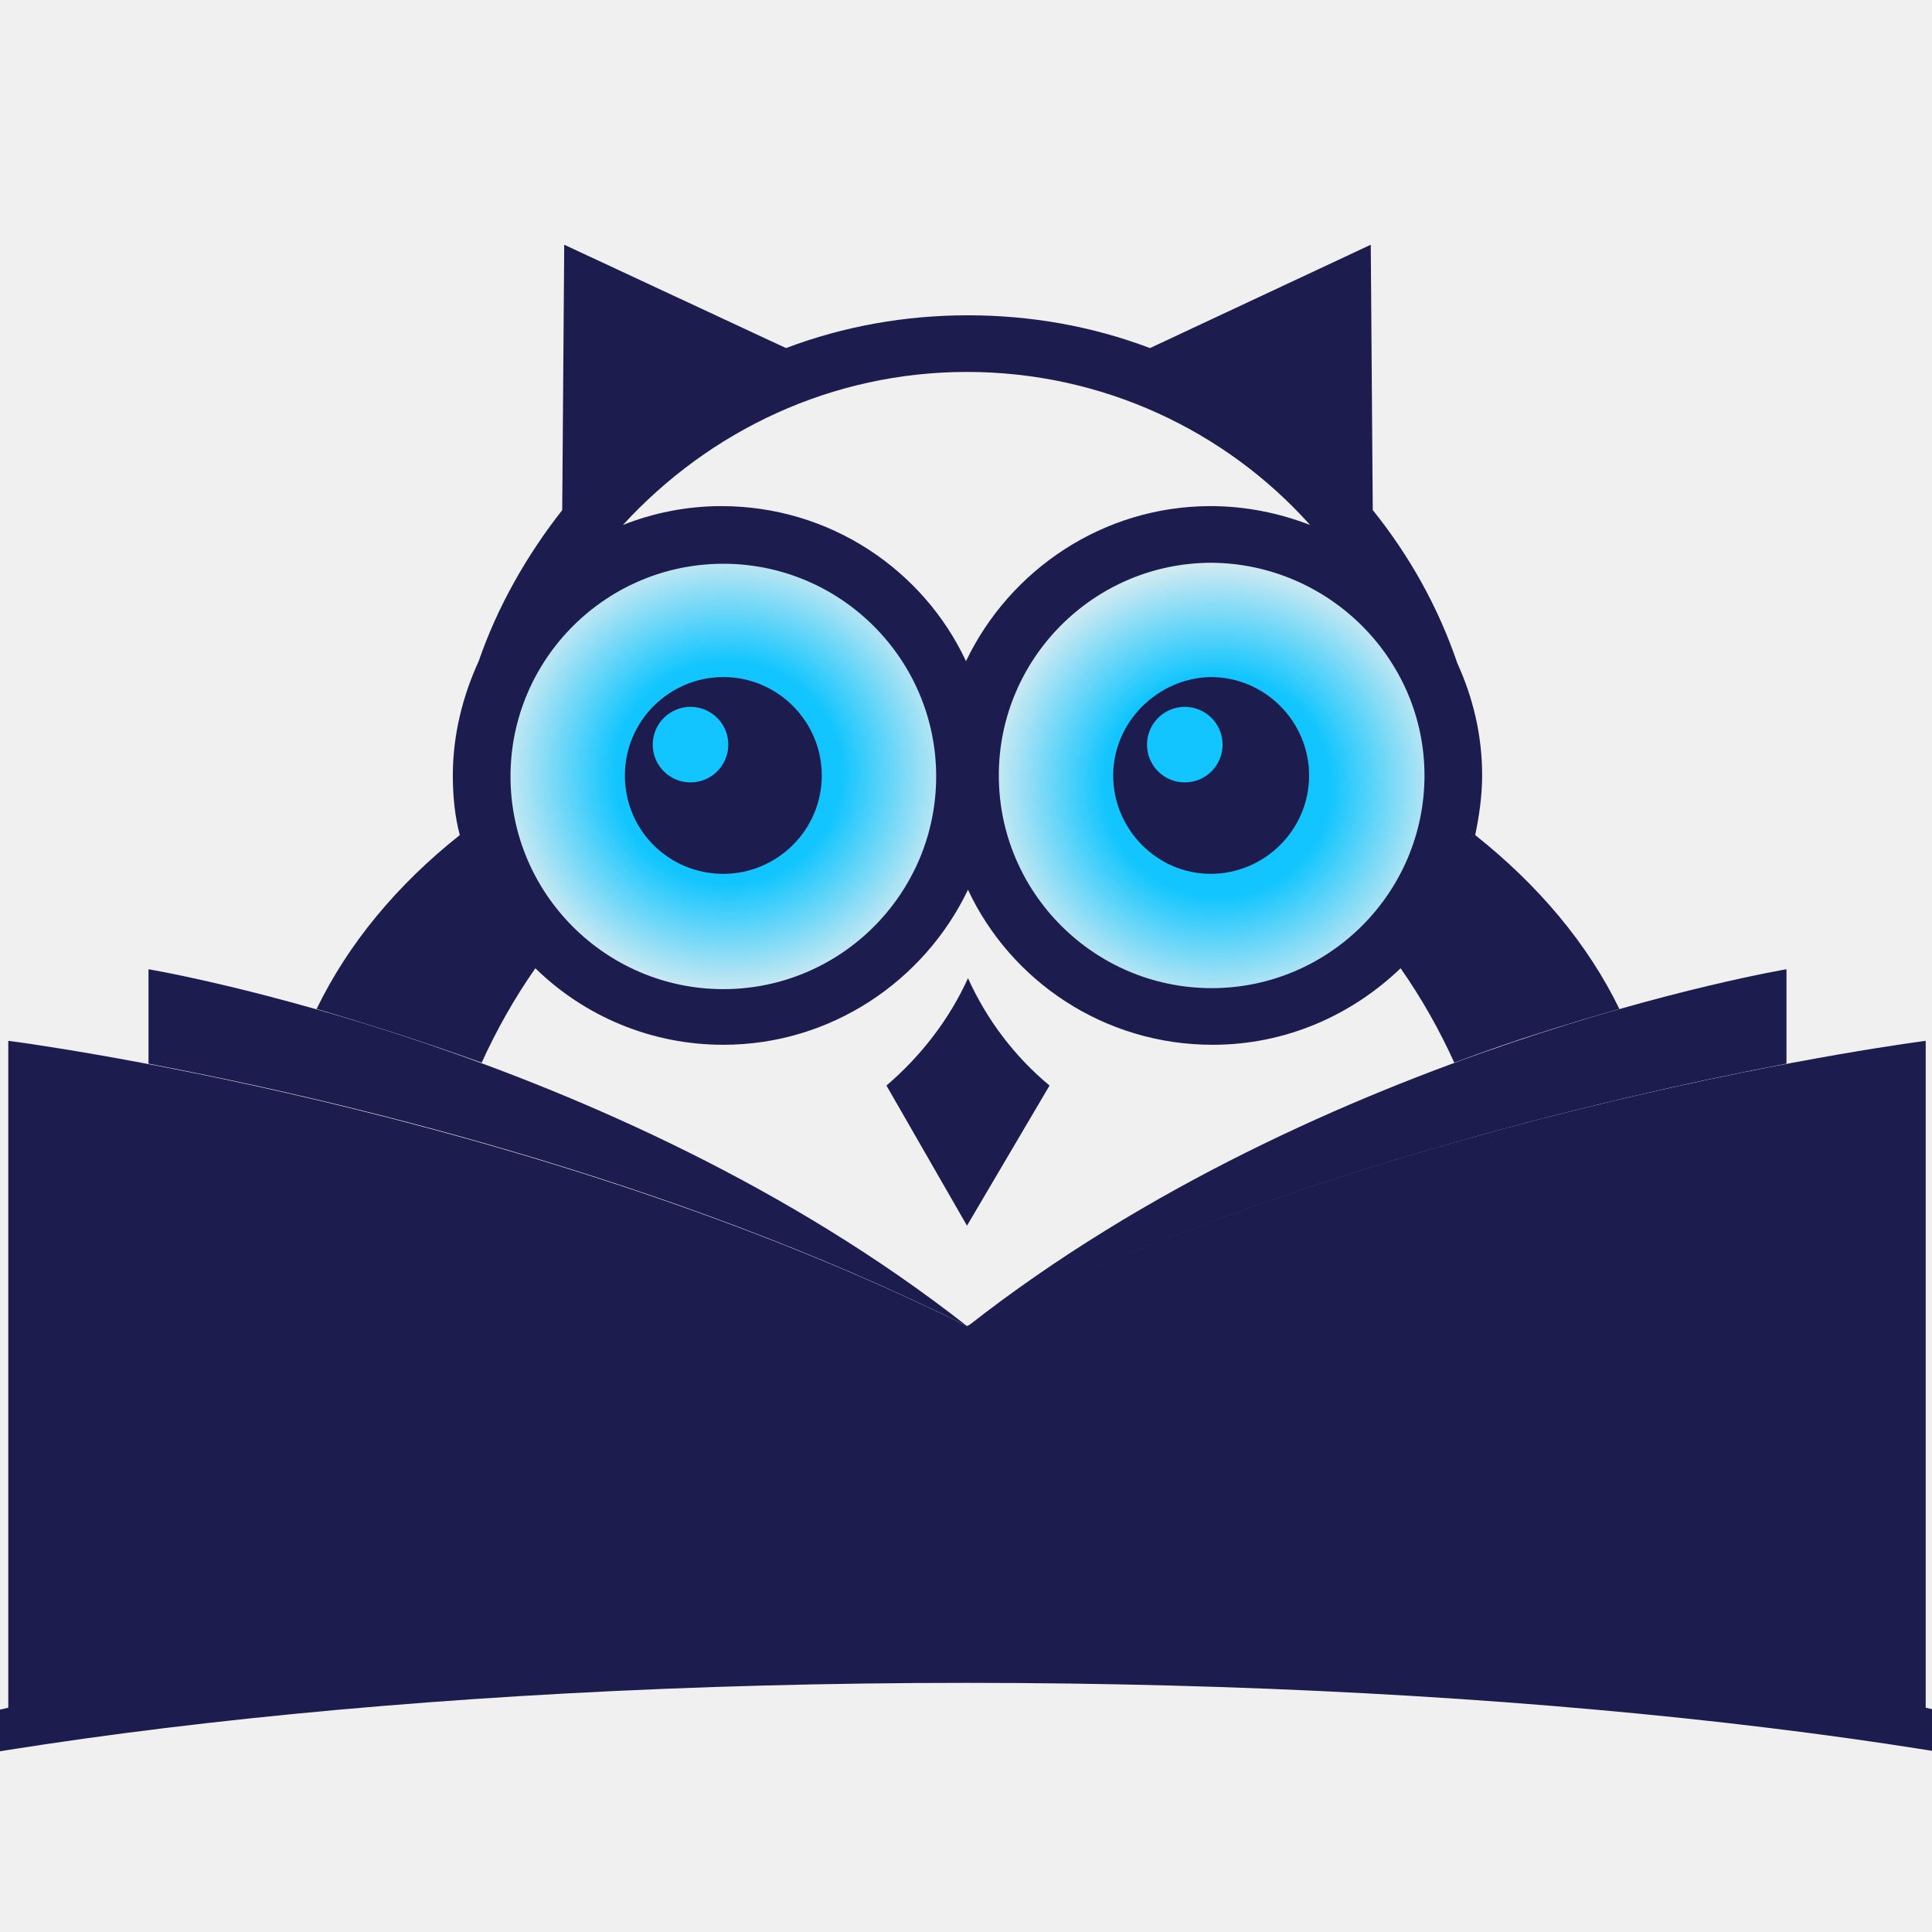
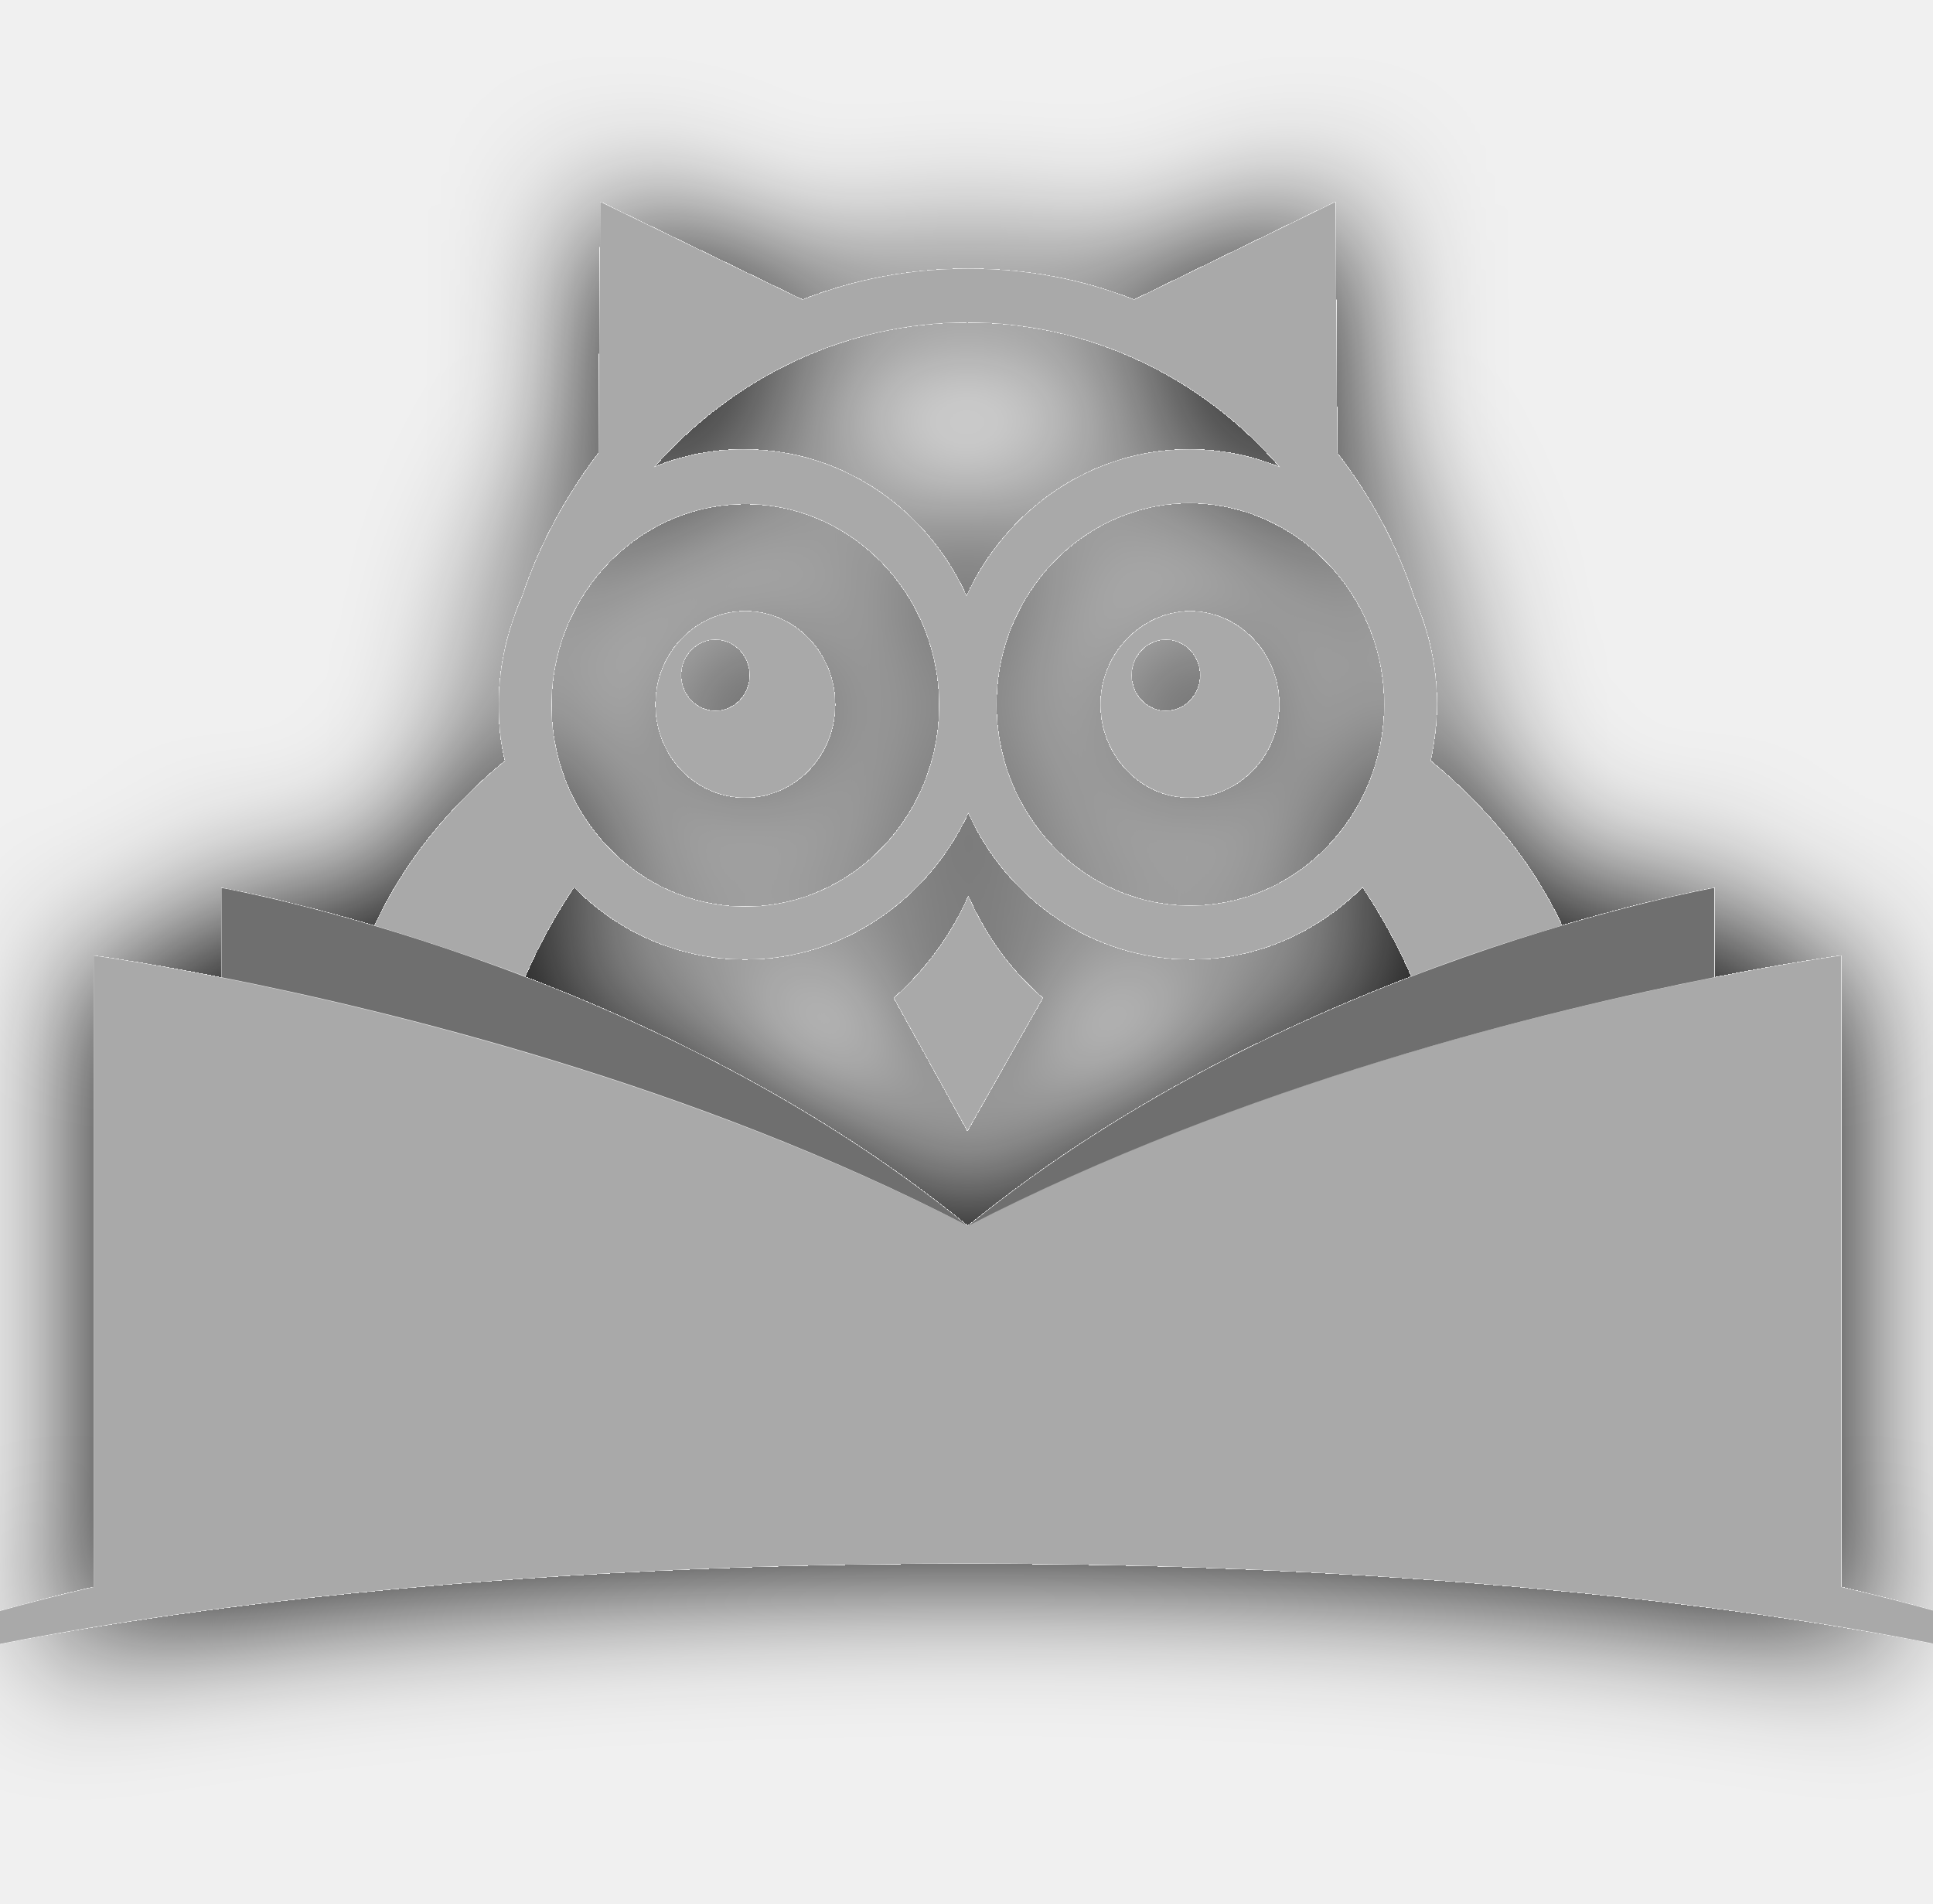
- <svg xmlns="http://www.w3.org/2000/svg" width="150" height="150" viewBox="0 0 150 150" fill="none">
-   <g clip-path="url(#clip0_297_2927)">
-     <rect x="69" y="36" width="51" height="50" fill="url(#paint0_radial_297_2927)" />
-     <rect x="31" y="35" width="51" height="50" fill="url(#paint1_radial_297_2927)" />
-     <path d="M149.512 132.586V80.809C149.512 80.809 109.515 85.901 75.077 102.955C40.64 85.901 0.643 80.809 0.643 80.809V132.586C-11.094 135.21 -20.591 138.373 -27 142C-5.38 135.21 32.223 130.657 75 130.657C117.777 130.657 155.38 135.132 177 142C170.668 138.373 161.248 135.21 149.512 132.586Z" fill="#1C1D4E" />
-     <path d="M11.53 75.253V82.583C25.737 85.284 51.681 91.303 75.077 102.955C47.434 81.272 11.53 75.253 11.53 75.253Z" fill="#1C1D4E" />
-     <path d="M138.702 75.253C138.702 75.253 102.797 81.272 75.154 102.955C98.55 91.38 124.494 85.284 138.702 82.583V75.253Z" fill="#1C1D4E" />
-     <path d="M75.154 75.947C73.687 79.188 71.448 82.043 68.823 84.281L75.077 95.161L81.486 84.281C78.784 82.043 76.622 79.188 75.154 75.947Z" fill="#1C1D4E" />
-     <path d="M56.16 67.845C60.329 67.845 63.804 64.45 63.804 60.206C63.804 56.039 60.407 52.566 56.16 52.566C51.99 52.566 48.516 55.962 48.516 60.206C48.516 64.45 51.913 67.845 56.16 67.845ZM53.612 54.881C55.233 54.881 56.546 56.193 56.546 57.814C56.546 59.434 55.233 60.746 53.612 60.746C51.99 60.746 50.678 59.434 50.678 57.814C50.678 56.193 51.99 54.881 53.612 54.881Z" fill="#1C1D4E" />
-     <path d="M86.428 60.206C86.428 64.373 89.825 67.845 93.995 67.845C98.164 67.845 101.639 64.45 101.639 60.206C101.639 56.039 98.242 52.566 93.995 52.566C89.902 52.644 86.428 56.039 86.428 60.206ZM94.921 57.814C94.921 59.434 93.609 60.746 91.987 60.746C90.366 60.746 89.053 59.434 89.053 57.814C89.053 56.193 90.366 54.881 91.987 54.881C93.609 54.881 94.921 56.193 94.921 57.814Z" fill="#1C1D4E" />
-     <path d="M41.566 75.176C45.35 78.879 50.523 81.117 56.16 81.117C64.499 81.117 71.757 76.179 75.154 69.08C78.475 76.179 85.733 81.117 94.149 81.117C99.863 81.117 104.959 78.802 108.743 75.176C110.364 77.491 111.754 79.96 112.912 82.506C117.622 80.731 121.946 79.42 125.73 78.339C123.259 73.246 119.398 68.694 114.534 64.836C114.843 63.37 115.074 61.749 115.074 60.206C115.074 57.119 114.379 54.187 113.144 51.486C111.677 47.165 109.438 43.152 106.581 39.603L106.426 19L89.285 27.025C84.806 25.328 80.019 24.479 75.154 24.479C70.29 24.479 65.503 25.328 61.024 27.025L43.806 19L43.651 39.603C40.871 43.152 38.632 47.088 37.165 51.332C35.93 54.033 35.157 57.042 35.157 60.206C35.157 61.826 35.312 63.37 35.698 64.836C30.834 68.694 27.05 73.246 24.579 78.339C28.285 79.42 32.687 80.809 37.397 82.506C38.555 79.96 39.945 77.491 41.566 75.176ZM110.596 60.206C110.596 69.311 103.183 76.719 94.072 76.719C84.961 76.719 77.548 69.311 77.548 60.206C77.548 51.1 84.961 43.693 94.072 43.693C103.183 43.77 110.596 51.178 110.596 60.206ZM75.077 28.877C85.578 28.877 95.153 33.43 101.716 40.76C99.323 39.834 96.697 39.294 93.995 39.294C85.656 39.294 78.397 44.233 75 51.332C71.68 44.233 64.422 39.294 56.005 39.294C53.303 39.294 50.678 39.834 48.361 40.76C55.079 33.43 64.576 28.877 75.077 28.877ZM56.16 43.77C65.271 43.77 72.684 51.178 72.684 60.283C72.684 69.388 65.271 76.796 56.16 76.796C47.048 76.796 39.636 69.388 39.636 60.283C39.636 51.178 47.048 43.77 56.16 43.77Z" fill="#1C1D4E" />
+ <svg xmlns="http://www.w3.org/2000/svg" width="67" height="66" viewBox="0 0 67 66" fill="none">
+   <g clip-path="url(#clip0_345_1207)">
+     <g filter="url(#filter0_d_345_1207)">
+       <path d="M63.816 55.02V33.13C63.816 33.13 47.543 35.284 33.531 42.493C19.52 35.284 3.247 33.13 3.247 33.13V55.02C-1.528 56.129 -5.393 57.467 -8 59C0.796 56.129 16.096 54.205 33.5 54.205C50.904 54.205 66.204 56.097 75 59C72.424 57.467 68.591 56.129 63.816 55.02Z" fill="#A9A9A9" />
+       <path d="M7.676 30.782V33.881C13.457 35.023 24.012 37.567 33.531 42.493C22.285 33.326 7.676 30.782 7.676 30.782Z" fill="#6F6F6F" />
+       <path d="M59.418 30.782C59.418 30.782 44.81 33.326 33.563 42.493C43.082 37.6 53.637 35.023 59.418 33.881V30.782Z" fill="#6F6F6F" />
+       <path d="M33.563 31.075C32.966 32.445 32.055 33.652 30.987 34.599L33.532 39.198L36.139 34.599C35.039 33.652 34.16 32.445 33.563 31.075Z" fill="#A9A9A9" />
+       <path d="M25.835 27.65C27.531 27.65 28.945 26.215 28.945 24.42C28.945 22.659 27.562 21.191 25.835 21.191C24.138 21.191 22.724 22.626 22.724 24.42C22.724 26.215 24.107 27.65 25.835 27.65ZM24.798 22.169C25.458 22.169 25.992 22.724 25.992 23.409C25.992 24.094 25.458 24.649 24.798 24.649C24.138 24.649 23.604 24.094 23.604 23.409C23.604 22.724 24.138 22.169 24.798 22.169Z" fill="#A9A9A9" />
+       <path d="M38.15 24.42C38.15 26.182 39.532 27.65 41.228 27.65C42.925 27.65 44.338 26.215 44.338 24.42C44.338 22.659 42.956 21.191 41.228 21.191C39.563 21.223 38.15 22.659 38.15 24.42ZM41.605 23.409C41.605 24.094 41.071 24.649 40.411 24.649C39.752 24.649 39.218 24.094 39.218 23.409C39.218 22.724 39.752 22.169 40.411 22.169C41.071 22.169 41.605 22.724 41.605 23.409Z" fill="#A9A9A9" />
+       <path d="M19.897 30.749C21.436 32.315 23.541 33.261 25.835 33.261C29.227 33.261 32.181 31.173 33.563 28.172C34.914 31.173 37.867 33.261 41.291 33.261C43.616 33.261 45.689 32.282 47.229 30.749C47.888 31.728 48.454 32.772 48.925 33.848C50.841 33.098 52.601 32.543 54.14 32.087C53.135 29.933 51.564 28.009 49.585 26.378C49.711 25.758 49.805 25.073 49.805 24.42C49.805 23.115 49.522 21.876 49.019 20.734C48.422 18.907 47.511 17.211 46.349 15.71L46.286 7L39.312 10.393C37.49 9.675 35.542 9.316 33.563 9.316C31.584 9.316 29.636 9.675 27.814 10.393L20.808 7L20.745 15.71C19.614 17.211 18.703 18.875 18.106 20.669C17.604 21.811 17.29 23.083 17.29 24.42C17.29 25.105 17.352 25.758 17.509 26.378C15.53 28.009 13.991 29.933 12.986 32.087C14.494 32.543 16.284 33.13 18.201 33.848C18.672 32.772 19.237 31.728 19.897 30.749ZM47.983 24.42C47.983 28.27 44.967 31.401 41.26 31.401C37.553 31.401 34.537 28.27 34.537 24.42C34.537 20.571 37.553 17.439 41.26 17.439C44.967 17.472 47.983 20.604 47.983 24.42ZM33.532 11.176C37.804 11.176 41.7 13.1 44.37 16.2C43.396 15.808 42.328 15.58 41.228 15.58C37.835 15.58 34.882 17.668 33.5 20.669C32.149 17.668 29.196 15.58 25.772 15.58C24.672 15.58 23.604 15.808 22.662 16.2C25.395 13.1 29.259 11.176 33.532 11.176ZM25.835 17.472C29.542 17.472 32.558 20.604 32.558 24.453C32.558 28.302 29.542 31.434 25.835 31.434C22.128 31.434 19.112 28.302 19.112 24.453C19.112 20.604 22.128 17.472 25.835 17.472Z" fill="#A9A9A9" />
+     </g>
  </g>
  <defs>
-     <radialGradient id="paint0_radial_297_2927" cx="0" cy="0" r="1" gradientUnits="userSpaceOnUse" gradientTransform="translate(94.5 61) rotate(90) scale(25 25.5)">
-       <stop offset="0.347" stop-color="#00C2FF" stop-opacity="0.92" />
-       <stop offset="0.745" stop-color="#00C2FF" stop-opacity="0" />
-     </radialGradient>
-     <radialGradient id="paint1_radial_297_2927" cx="0" cy="0" r="1" gradientUnits="userSpaceOnUse" gradientTransform="translate(56.5 60) rotate(90) scale(25 25.5)">
-       <stop offset="0.347" stop-color="#00C2FF" stop-opacity="0.92" />
-       <stop offset="0.745" stop-color="#00C2FF" stop-opacity="0" />
-     </radialGradient>
-     <clipPath id="clip0_297_2927">
-       <rect width="150" height="150" fill="white" />
+     <filter id="filter0_d_345_1207" x="-13" y="2" width="93" height="62" filterUnits="userSpaceOnUse" color-interpolation-filters="sRGB">
+       <feFlood flood-opacity="0" result="BackgroundImageFix" />
+       <feColorMatrix in="SourceAlpha" type="matrix" values="0 0 0 0 0 0 0 0 0 0 0 0 0 0 0 0 0 0 127 0" result="hardAlpha" />
+       <feOffset />
+       <feGaussianBlur stdDeviation="2.5" />
+       <feComposite in2="hardAlpha" operator="out" />
+       <feColorMatrix type="matrix" values="0 0 0 0 0 0 0 0 0 0 0 0 0 0 0 0 0 0 1 0" />
+       <feBlend mode="normal" in2="BackgroundImageFix" result="effect1_dropShadow_345_1207" />
+       <feBlend mode="normal" in="SourceGraphic" in2="effect1_dropShadow_345_1207" result="shape" />
+     </filter>
+     <clipPath id="clip0_345_1207">
+       <rect width="67" height="66" fill="white" />
    </clipPath>
  </defs>
</svg>
